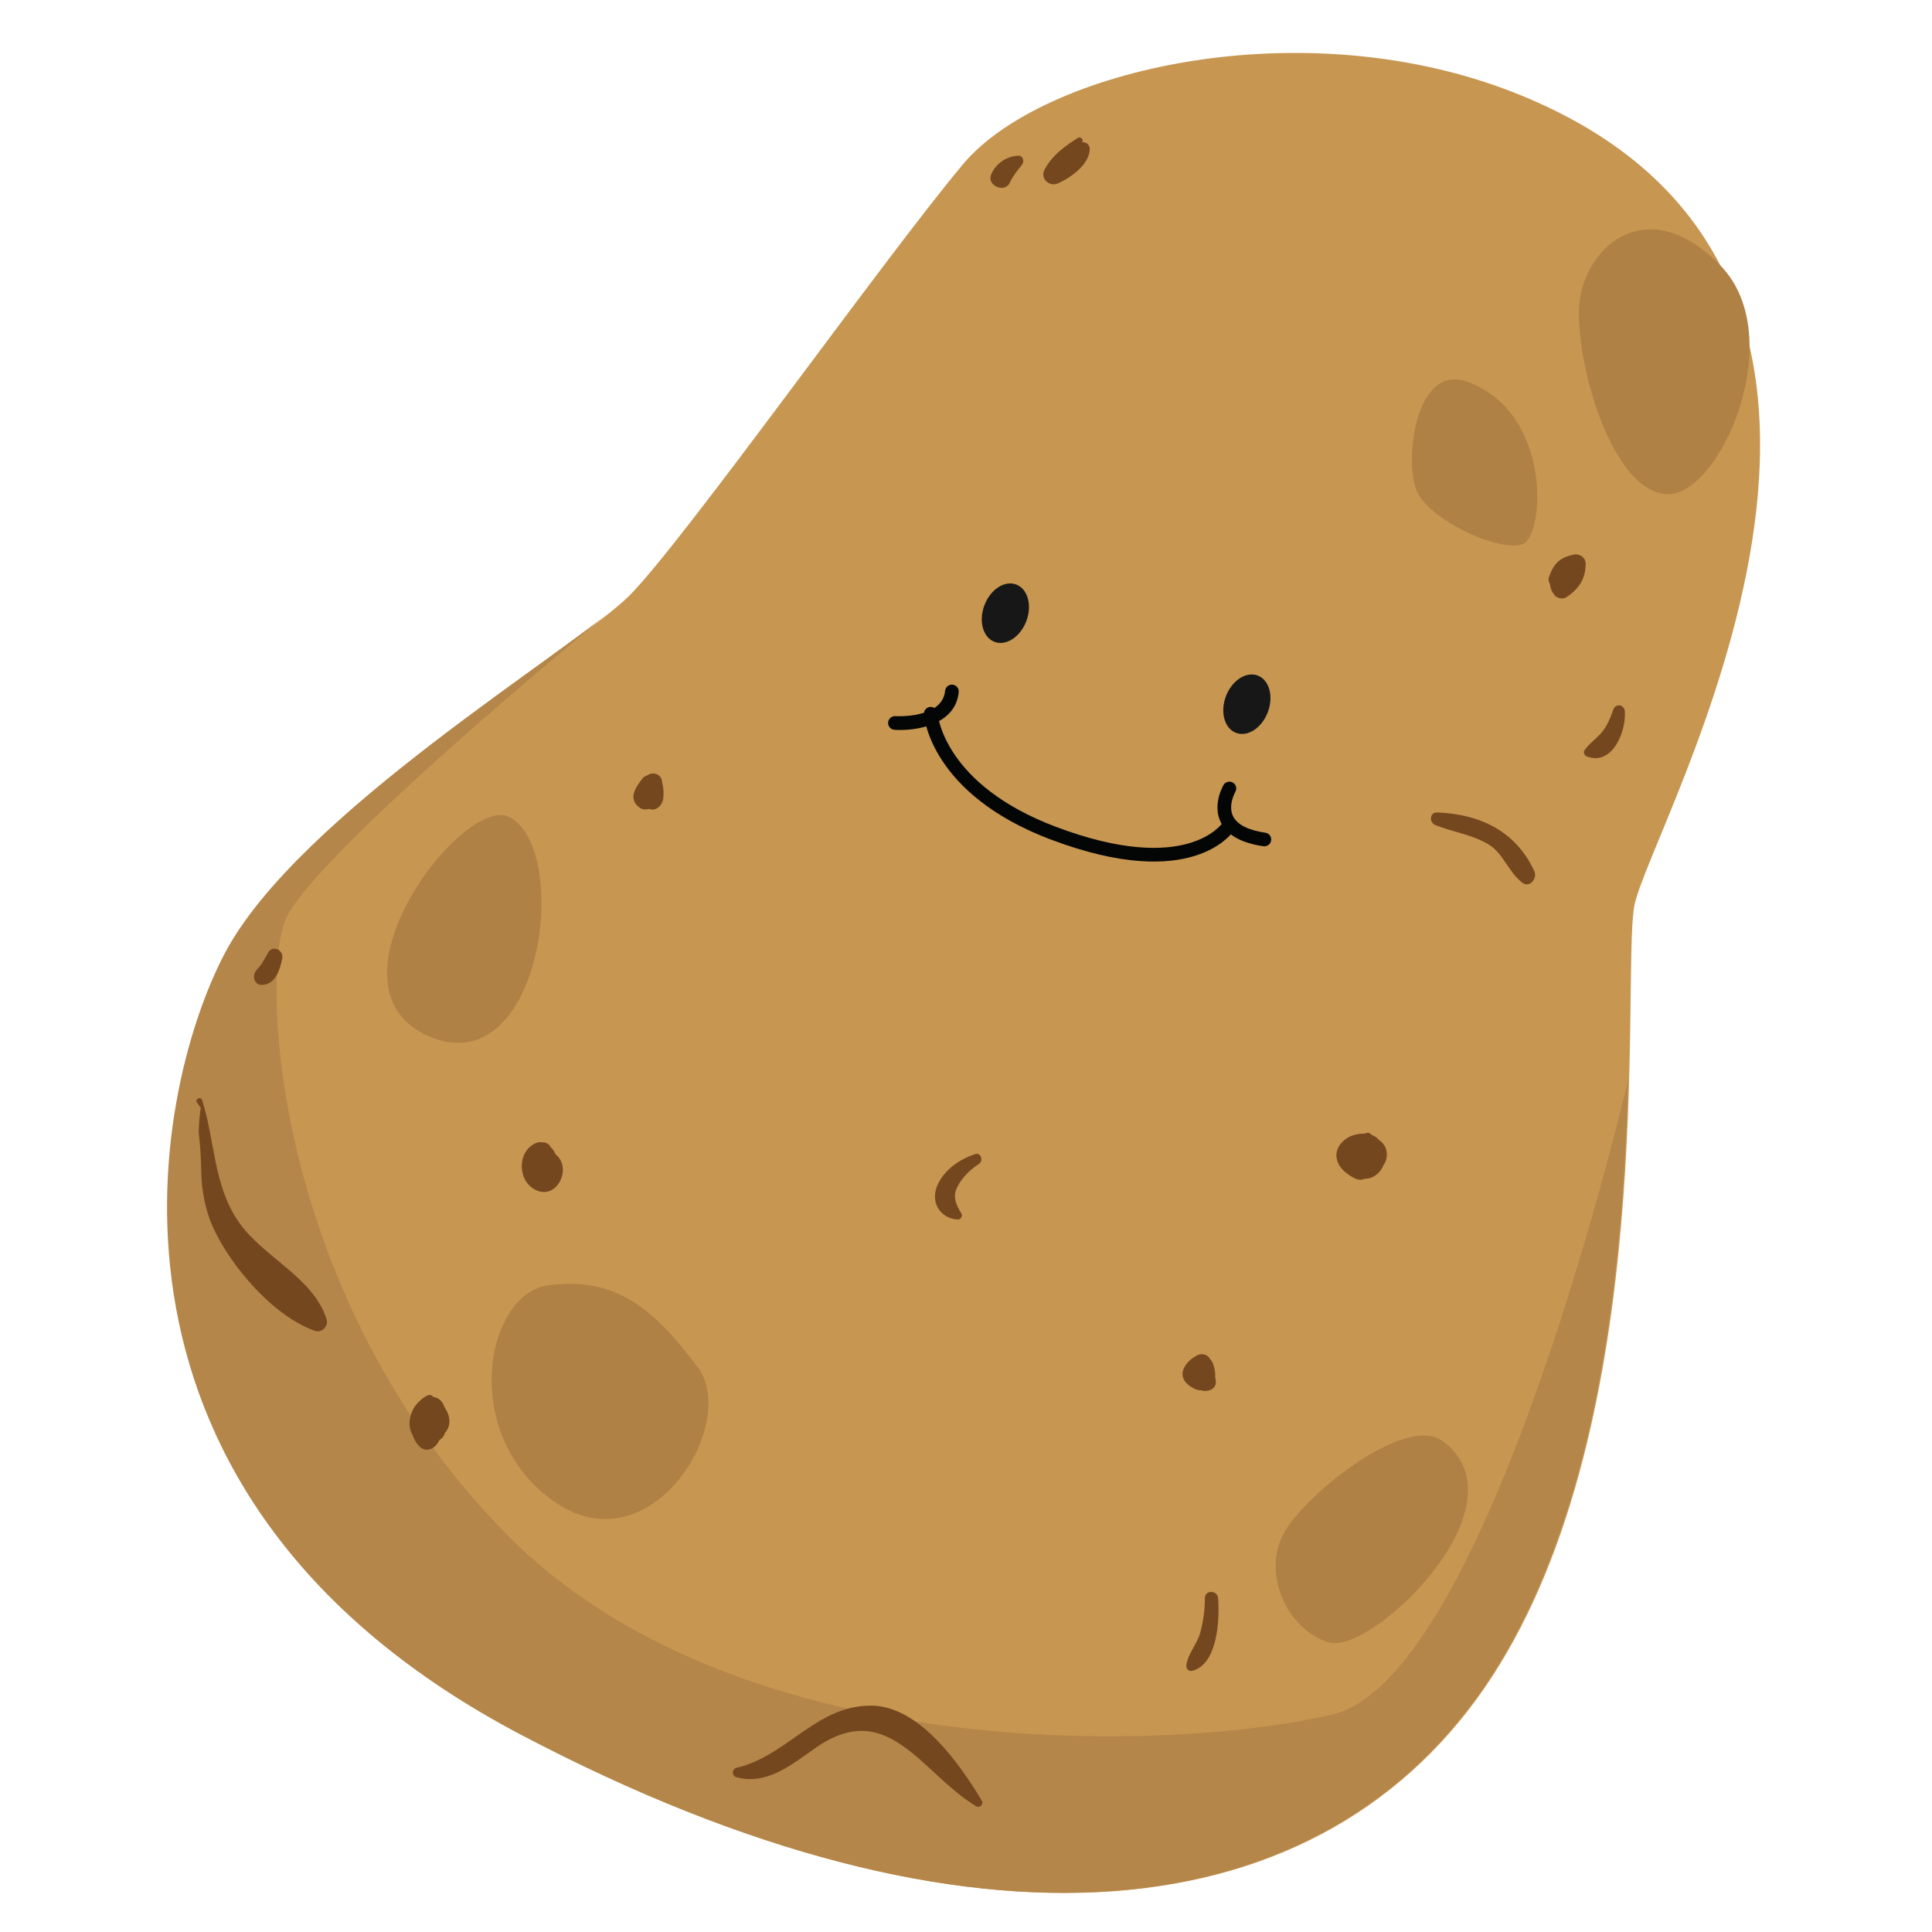
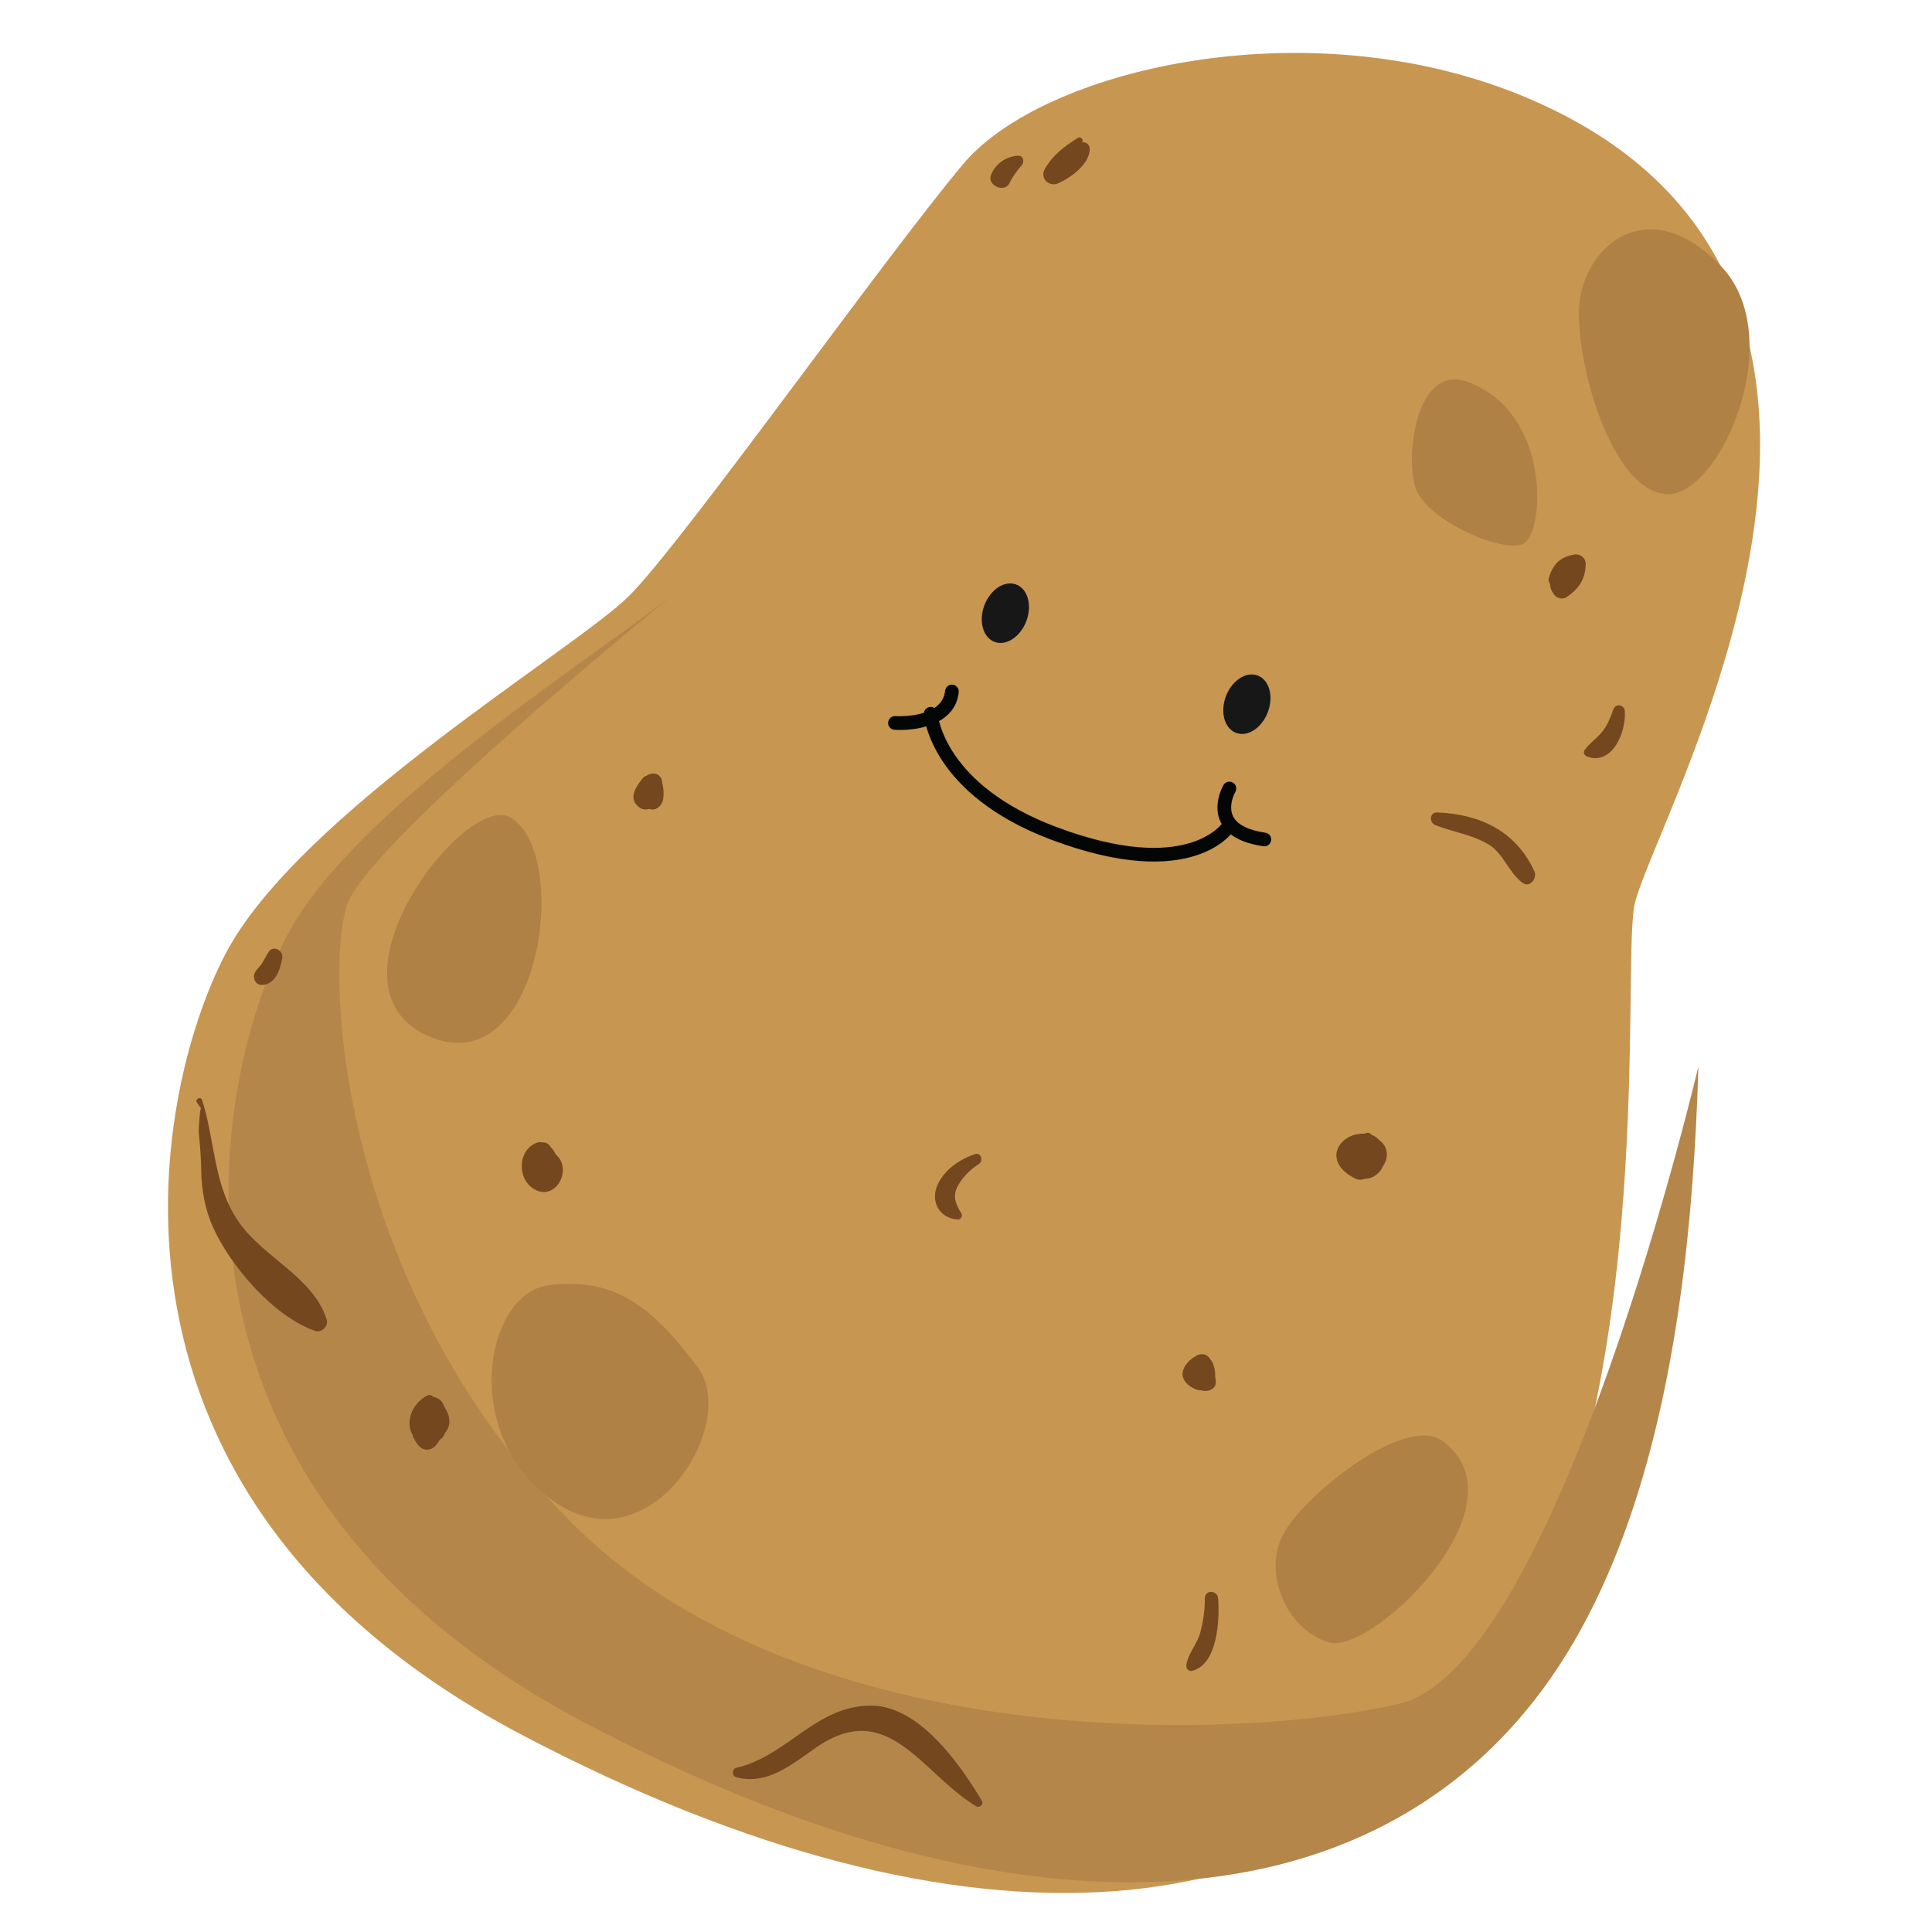
<svg xmlns="http://www.w3.org/2000/svg" width="150" height="150">
  <defs>
    <clipPath id="a">
      <path d="M4003.03 7499.29c-169.8 4.36-332.79-105.57-362.63-190.49-29.84-84.92-94.1-330.5-117.05-381-22.95-50.49-169.84-234.1-183.61-348.86-13.77-114.75 34.42-410.82 403.94-456.73 369.52-45.9 599.03 71.15 647.23 289.19 48.2 218.04-89.51 507.22-100.99 562.31-11.47 55.08 71.15 516.4-286.89 525.58z" />
    </clipPath>
  </defs>
  <path d="M118.023 7.374C101.286.57 80.94 5.4 74.783 12.734c-6.154 7.332-21.762 29.365-25.94 33.53-4.178 4.165-25.686 16.93-31.36 27.837-5.676 10.906-11.985 42.183 23.073 60.613s62.293 15.387 75.27-4.507c12.975-19.895 10.115-53.844 11.04-59.758.923-5.912 26.45-48.73-8.843-63.074" fill="#c79651" />
-   <g clip-path="url(#a)" transform="matrix(.09953 .0375 .0375 -.09953 -561.707 603.66)">
+   <g clip-path="url(#a)" transform="matrix(.1 .038 .038 -.1 -561.707 603.66)">
    <path d="M3513.34 6909.44s-140.73-242.96-140.7-292.41c.03-49.45 90.95-260.21 308.31-361.14 217.36-100.92 512.88 22.62 611.42 89.06 98.54 66.45 38.1 513.89 38.1 513.89s131.2-258.05 146.2-360.95c15-102.89 22.18-442.89-566.41-522.89-588.59-80-823.59 371.91-698.59 635.96 125 264.04 301.67 298.48 301.67 298.48" fill="#b58649" />
  </g>
  <path d="M98.435 55.287c-.463 1.23-1.568 1.953-2.466 1.614-.9-.337-1.254-1.61-.79-2.84.463-1.23 1.568-1.95 2.467-1.613.9.34 1.252 1.61.788 2.84M79.684 48.22c-.464 1.23-1.568 1.954-2.468 1.615-.9-.34-1.25-1.61-.788-2.84.464-1.23 1.568-1.953 2.467-1.614.9.34 1.253 1.61.79 2.84" fill="#171717" />
  <path d="M81.616 65.194c-9.325-3.514-9.867-9.487-9.885-9.74-.02-.292.2-.547.492-.57.293-.02.548.2.57.49.02.235.56 5.57 9.2 8.825 10.19 3.84 12.93-.305 12.955-.347.156-.25.487-.326.733-.17.25.157.325.485.17.734-.128.203-3.236 4.922-14.234.777" fill="#040606" />
  <path d="M96.59 65.336c-.886-.334-1.496-.84-1.818-1.507-.654-1.36.183-2.818.22-2.88.147-.252.475-.334.726-.19.254.148.338.472.19.726-.02.032-.582 1.05-.175 1.886.314.645 1.18 1.09 2.507 1.28.295.04.492.312.45.6-.04.293-.31.494-.602.452-.563-.082-1.064-.205-1.497-.368M69.297 56.628c-.214-.08-.36-.294-.342-.535.02-.292.274-.513.567-.493.035.002 3.64.22 3.855-1.965.03-.292.29-.506.582-.477.293.03.505.29.475.582-.253 2.57-3.374 3.035-4.988 2.92-.052-.003-.102-.014-.15-.032" fill="#040606" />
  <path d="M113.994 29.662c-4.043-1.524-4.917 5.777-4.084 8.243.83 2.466 6.7 5.068 8.35 4.32 1.652-.746 2.245-10.11-4.266-12.563M133.567 20.608c-5.833-5.976-10.818-1.196-10.973 3.368-.154 4.564 2.552 13.997 6.708 14.39 4.157.392 9.715-12.176 4.265-17.758M39.622 63.464c-3.507-2.033-15.108 13.09-6.393 16.963 8.715 3.87 11.21-14.17 6.392-16.963M42.562 99.793c-4.886.656-6.94 11.668.51 16.823 7.45 5.155 14.394-6.12 11.077-10.5-3.318-4.38-6.228-7.043-11.588-6.323M111.975 111.863c-2.833-2.05-10.528 4.055-12.268 7.116-1.742 3.06.116 7.478 3.435 8.533 3.32 1.056 15.597-10.753 8.833-15.65" fill="#b08145" />
  <path d="M119.127 67.643c-1.433-3.116-4.216-4.433-7.54-4.565-.607-.025-.642.79-.14.987 1.38.546 2.805.718 4.103 1.484 1.165.687 1.57 2.172 2.645 2.987.576.438 1.182-.35.932-.894M126.15 55.21c-.042-.515-.71-.622-.89-.128-.237.66-.486 1.318-.963 1.848-.414.463-.905.802-1.274 1.31-.137.19.01.43.198.5 2.004.73 3.048-2 2.93-3.53M123.11 43.785c.005-.492-.45-.82-.917-.726-1.104.223-1.568.703-1.932 1.746-.064.196-.023.386.08.543.018.31.135.593.364.876.197.244.652.32.915.143.96-.654 1.482-1.395 1.49-2.585M107.228 89.23c.037-.625-.292-.963-.738-1.116-.126-.185-.345-.207-.525-.098-.478-.018-.99.104-1.34.32-.5.304-.915.845-.864 1.457.07.833.77 1.362 1.462 1.712.423.212.954.054 1.09-.434.044-.153.08-.306.12-.458.464-.206.77-.954.796-1.382M74.638 94.2c-.403-.638-.683-1.263-.337-1.992.35-.742 1.01-1.398 1.695-1.832.38-.24.17-.932-.3-.77-1.19.404-2.312 1.166-2.874 2.32-.632 1.304.073 2.654 1.527 2.758.238.017.42-.28.29-.483M93.736 107.163c-.07-.303-.048-.536 0-.84.062-.378-.367-.626-.63-.368-.082-.096-.173-.182-.28-.245-.1-.06-.27-.06-.35.038-.448.54-.116 1.283.137 1.854.288.65 1.27.214 1.123-.44M25.364 102.46c-.987-3.248-4.864-4.808-6.788-7.53-2.024-2.864-1.862-6.33-2.88-9.508-.112-.355-.622-.07-.383.21l.267.377c.005.01.012.003.016.014-.136.527-.172 1.87-.168 1.902.108.986.183 1.95.195 2.944.017 1.475.296 3.045.905 4.392 1.394 3.086 4.726 6.95 7.94 8.072.504.175 1.048-.366.895-.87M94.577 124.098c-.05-.65-1.03-.69-1.03-.013 0 .917-.124 1.786-.36 2.67-.237.884-.942 1.615-1.078 2.506-.04.267.15.535.447.462 1.998-.496 2.142-4.02 2.02-5.624M33.613 109.085c.03-.116.06-.23.08-.342.055-.298-.22-.537-.505-.4-1.46.702-1.717 2.837-.624 3.956.42.43 1.004.28 1.34-.15.71-.903.696-2.488-.29-3.064M42.995 89.52c-.205-.132-.468-.045-.596.148-.18.27-.244.587-.326.896-.013-.05-.03-.112-.04-.156-.07-.367.24-.767.302-1.116.058-.326-.203-.72-.58-.596-1.577.514-1.642 2.846-.28 3.633 1.773 1.025 3.098-1.8 1.52-2.81M51.122 61.83c.025-.325-.217-.512-.49-.556.035-.212.064-.425.074-.637.02-.473-.554-.53-.797-.227-.512.638-1.132 1.5-.38 2.194.653.602 1.533-.003 1.592-.773M76.23 139.81c-1.68-2.816-4.857-7.386-8.612-7.388-4.268-.002-6.488 3.912-10.442 4.83-.37.086-.373.63-.01.73 2.37.646 4.303-.98 6.152-2.274 5.617-3.933 8.177 1.924 12.467 4.53.266.162.612-.152.446-.43M79.047 12.087c-.918.046-1.77.627-2.105 1.495-.322.83 1.064 1.43 1.445.622.246-.522.578-.944.947-1.386.213-.257.126-.75-.287-.73M84.61 11.554c.003-.29-.288-.57-.587-.503l.003-.007c.14-.198-.127-.47-.33-.342-1.046.656-1.968 1.325-2.585 2.44-.39.71.345 1.4 1.047 1.09.987-.44 2.44-1.476 2.45-2.678" fill="#75471f" />
  <path d="M43.247 90.336c-.01-.126-.04-.254-.086-.378.03-.338-.135-.625-.394-.88-.008-.01-.013-.026-.02-.037-.215-.355-.583-.425-.95-.277l-.016.007c-.244.1-.335.373-.365.606-.005.048.007.1.006.15-.043.116-.052.252.006.412.025.07.04.143.057.215l.01.05c-.01.05-.03.104-.042.144-.062.206.048.374.212.46.23.592.998.562 1.236.136.217-.096.373-.297.35-.606M51.497 61.992c.045-.395.025-.732-.06-1.12-.006-.01-.012-.014-.014-.023-.013-.083-.012-.163-.03-.246-.163-.758-1.206-.694-1.43-.02l-.075.228c-.022.033-.057.046-.07.087-.034.112-.056.213-.068.317-.008.02-.024.04-.032.06-.04.044-.072.106-.093.177-.018.05-.052.09-.074.14-.097.232-.044.42.082.553.052.3.33.5.618.55.4.36.98.057 1.153-.396.047-.096.084-.2.093-.31M94.396 107.22c-.013-.12-.032-.234-.053-.346.02-.267-.02-.55-.11-.817-.038-.196-.13-.376-.268-.525-.036-.052-.07-.11-.11-.156-.286-.32-.755-.297-1.068-.052-.064.027-.124.065-.178.11-.348.232-.63.597-.744.926-.15.437.024.824.33 1.103.01.013.022.023.034.035.03.026.063.05.097.073.243.208.555.317.898.367.495.168 1.243-.048 1.17-.716M107.673 89.567c-.034-.648-.454-1.05-1.026-1.28-.244-.1-.497-.116-.742-.085-.028 0-.055 0-.082.004-.023.004-.045.01-.067.015-.082.015-.16.04-.234.078-.7.267-1.227.988-1.068 1.773.25 1.235 1.573 1.97 2.568.993.187-.185.3-.384.383-.586.183-.257.286-.58.267-.91M34.54 111.253c.526-.575.412-1.352-.006-1.956-.05-.135-.108-.265-.174-.375-.224-.37-.69-.568-1.107-.426-1.105.162-1.73 1.705-1.345 2.645.157.39.47.593.83.67.064.092.12.185.21.27.128.12.316.035.333-.124.52.098 1.132-.18 1.26-.704M21.912 74.41c.122-.636-.724-1.074-1.083-.467-.17.285-.318.58-.494.86-.16.254-.404.43-.54.698-.21.408.023.984.537.967 1.06-.032 1.412-1.188 1.58-2.057" fill="#75471f" />
</svg>
